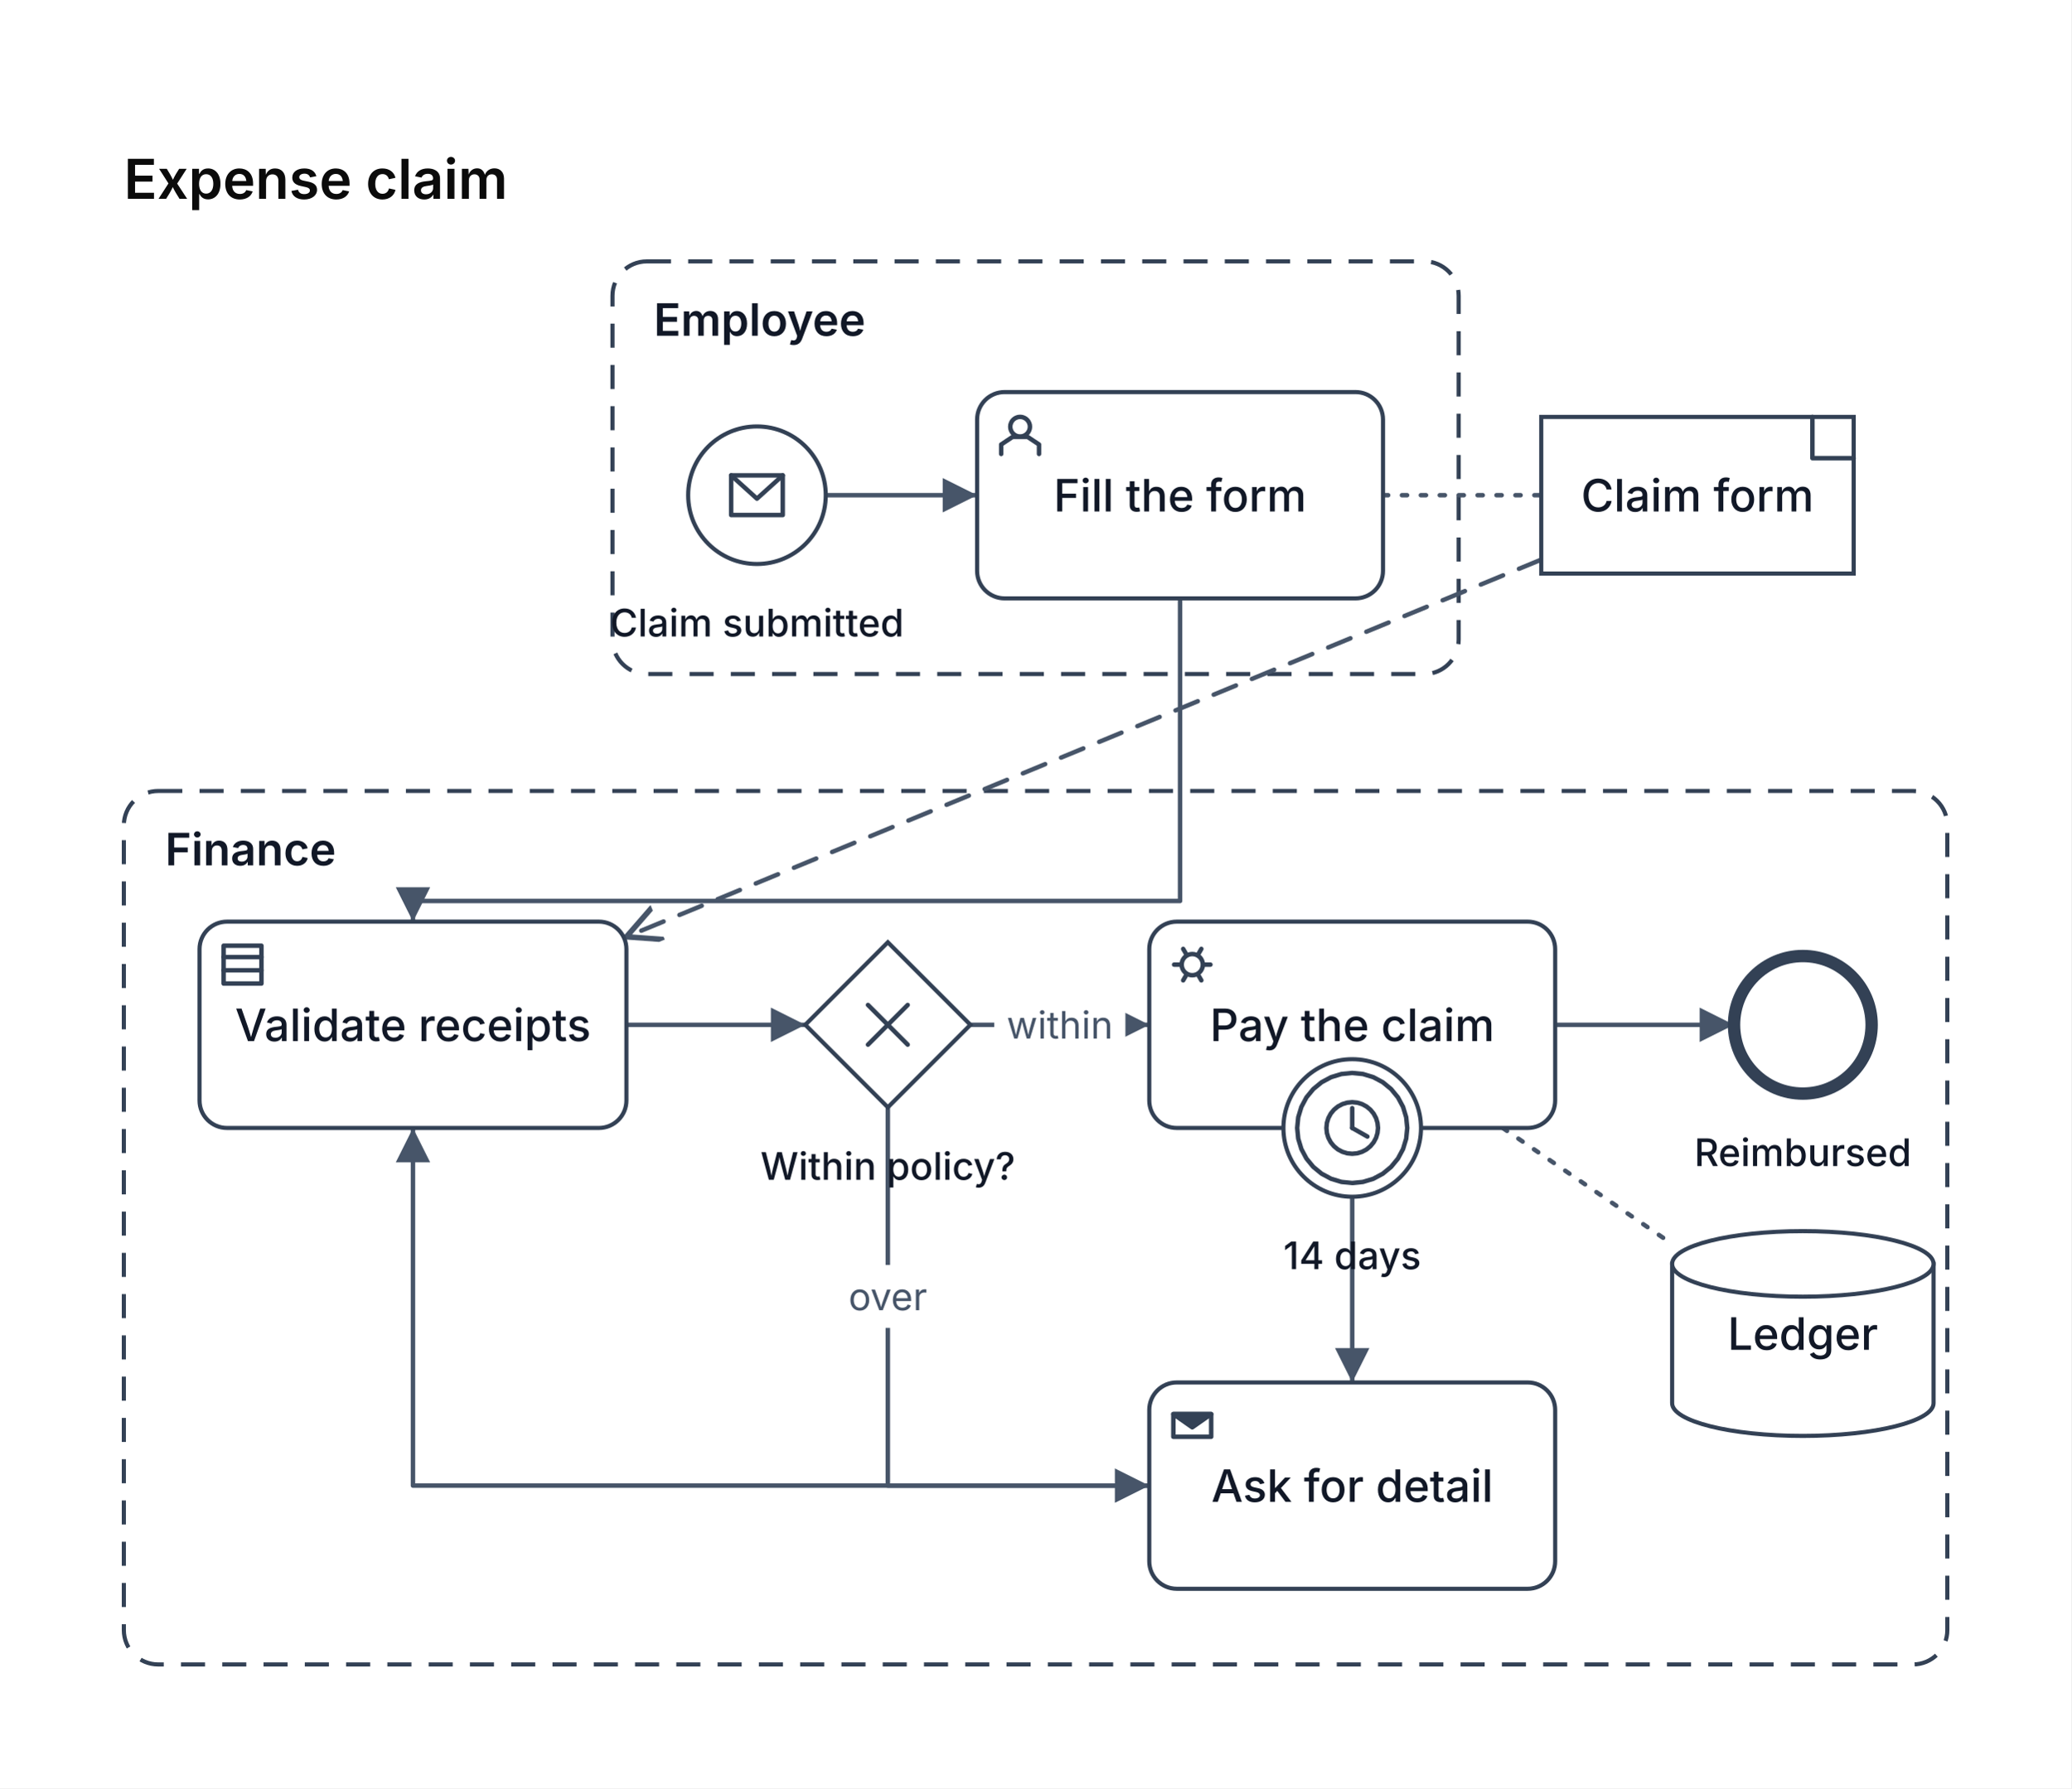
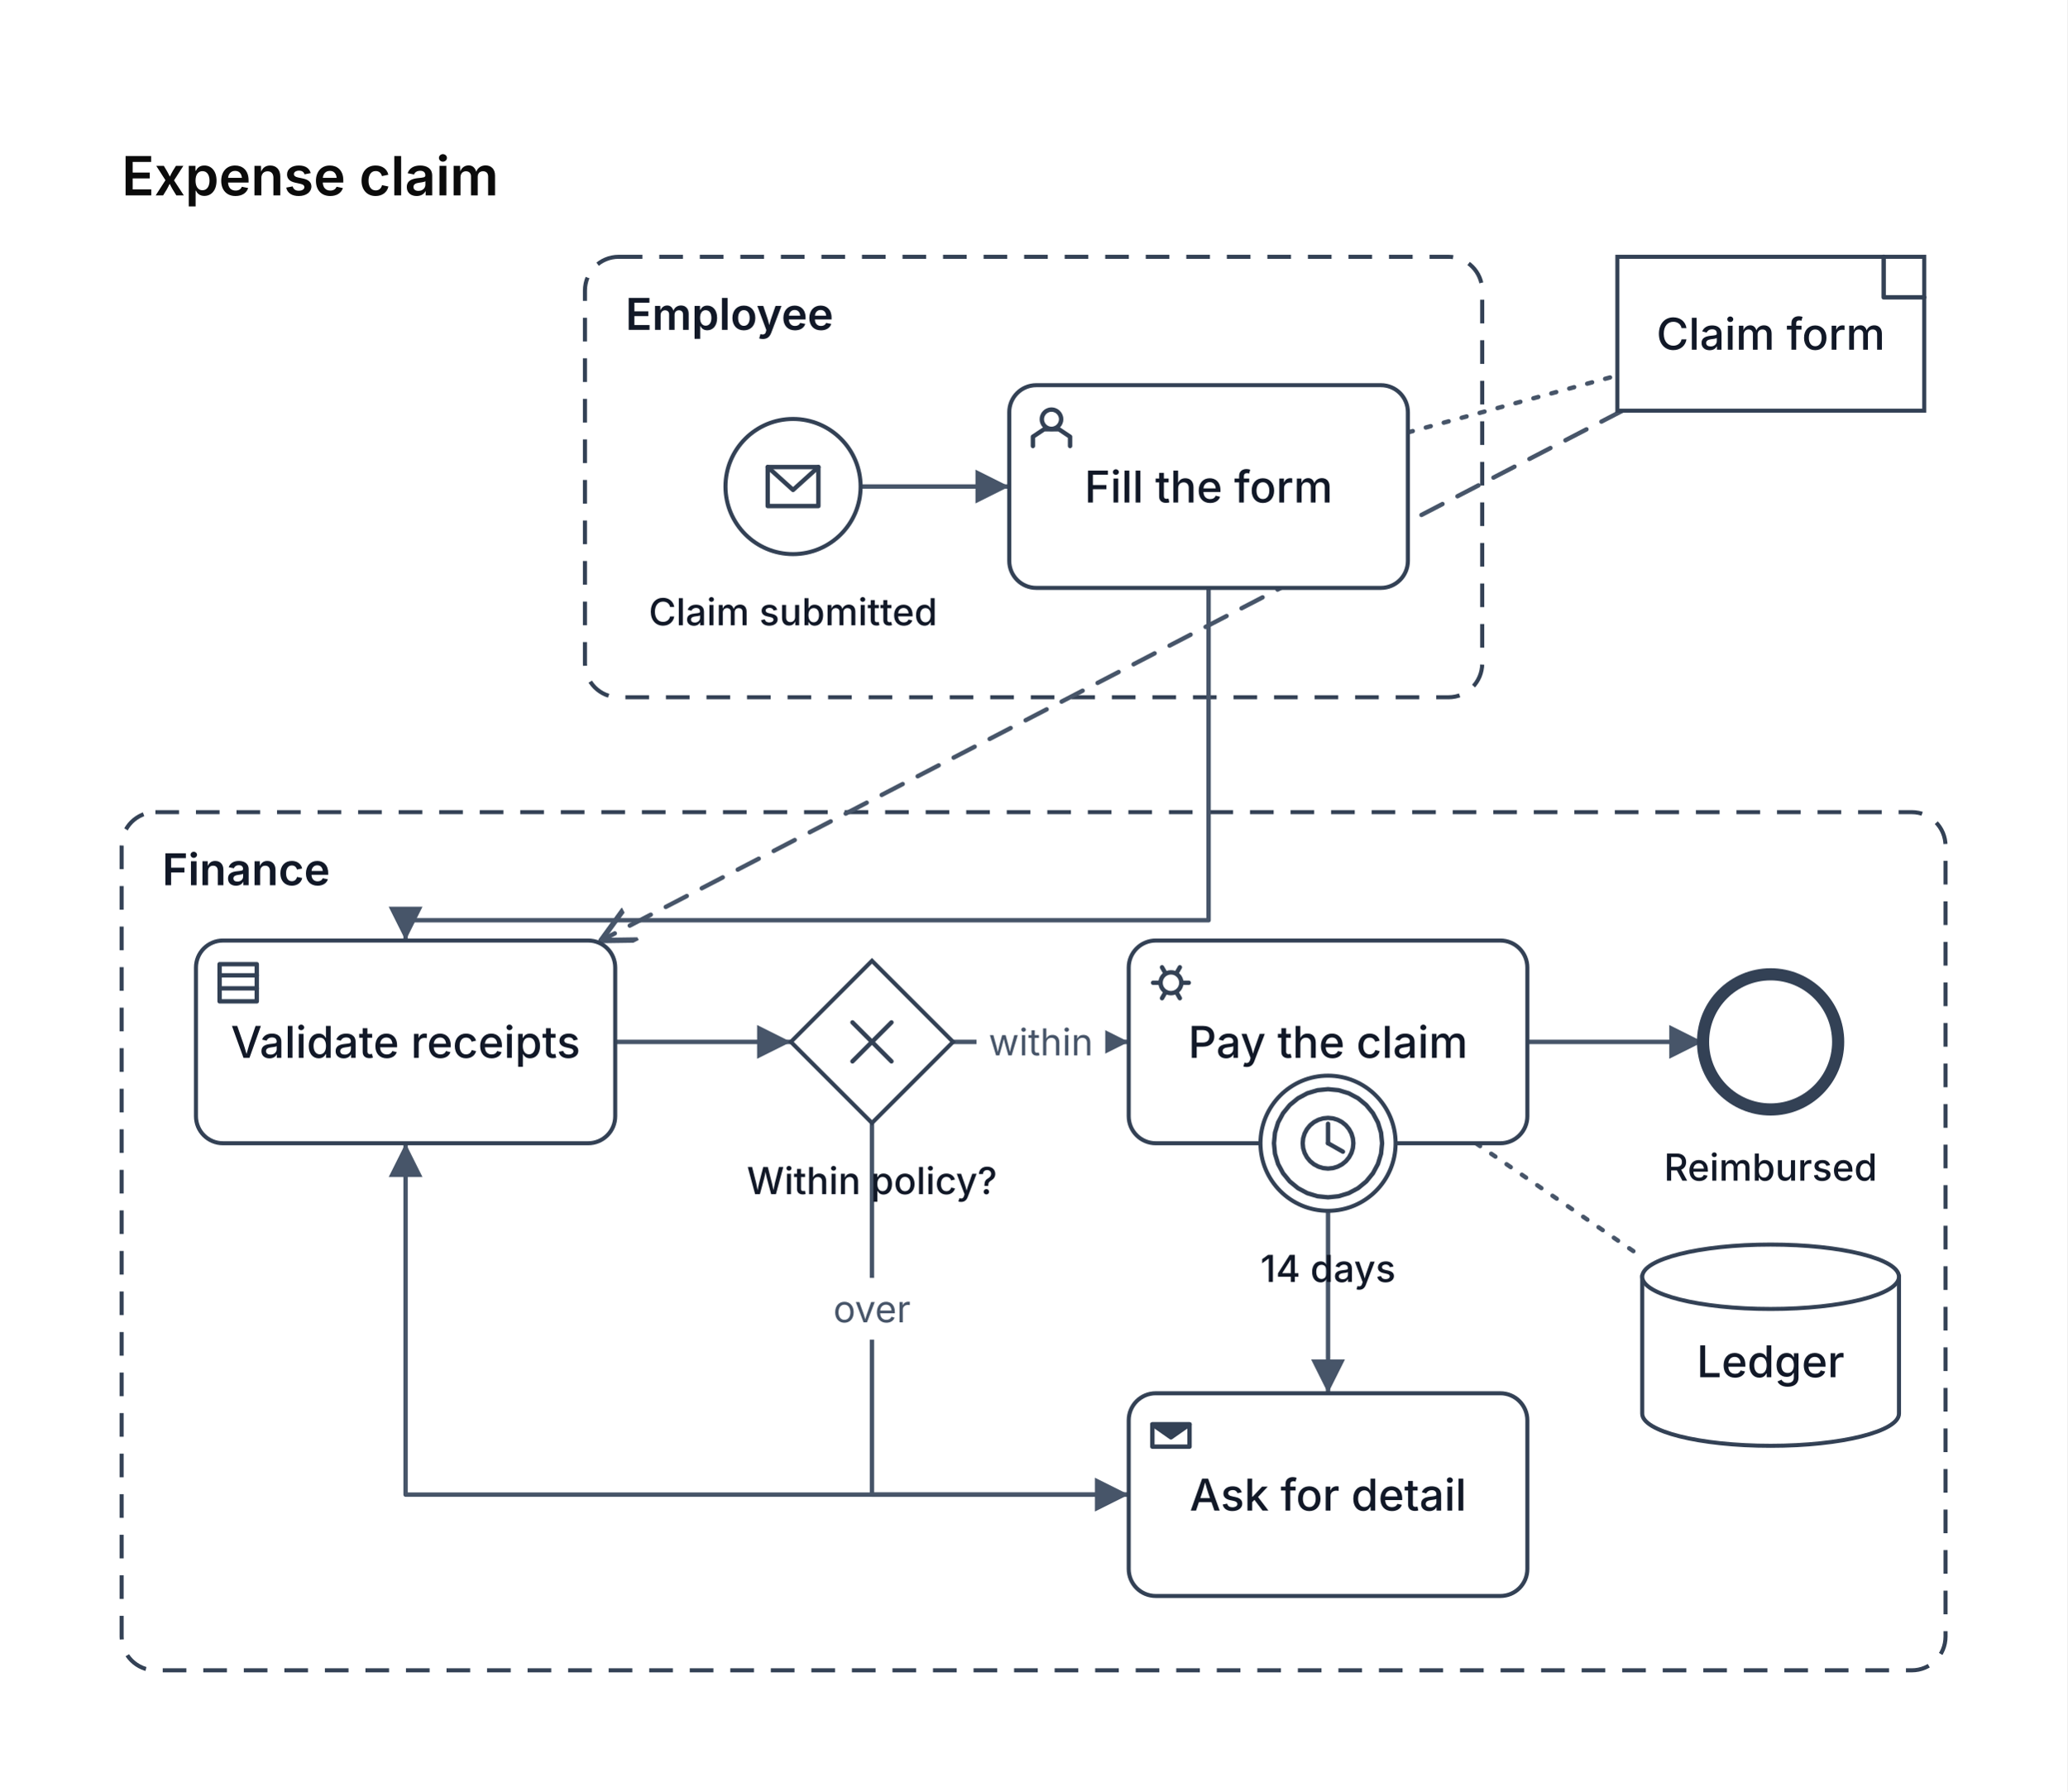
- <svg xmlns="http://www.w3.org/2000/svg" width="602.1" height="520" viewBox="0 0 602.1 520" role="img" aria-label="Expense claim">
+ <svg xmlns="http://www.w3.org/2000/svg" width="611.88" height="530.37" viewBox="0 0 611.88 530.37" role="img" aria-label="Expense claim">
  <defs>
    <marker id="h-open-_475569" markerUnits="userSpaceOnUse" markerWidth="11" markerHeight="11" refX="10" refY="5" orient="auto-start-reverse">
      <path d="M0,0 L10,5 L0,10" fill="none" stroke="#475569" stroke-width="1.6" stroke-linecap="round" stroke-linejoin="round" />
    </marker>
    <marker id="h-solid-_475569" markerUnits="userSpaceOnUse" markerWidth="11" markerHeight="11" refX="10" refY="5" orient="auto-start-reverse">
      <path d="M0,0 L10,5 L0,10 z" fill="#475569" />
    </marker>
  </defs>
-   <rect x="0" y="0" width="602.1" height="520" fill="#ffffff" />
-   <g transform="translate(200.05,124)">
-     <rect x="-22" y="-48" width="246" height="120" rx="10" fill="#ffffff" stroke="#334155" stroke-width="1.2" stroke-dasharray="7 5" />
-     <rect x="-13" y="-40.46" width="63.8" height="18.2" fill="#ffffff" />
-     <text x="-10" y="-31.1" text-anchor="start" dominant-baseline="central" font-family="Inter, ui-sans-serif, system-ui, sans-serif" font-size="13" font-weight="600" fill="#111827">Employee</text>
-     <rect x="-164.05" y="106" width="530.1" height="254" rx="10" fill="#ffffff" stroke="#334155" stroke-width="1.2" stroke-dasharray="7 5" />
-     <rect x="-155.05" y="113.54" width="52.24" height="18.2" fill="#ffffff" />
-     <text x="-152.05" y="122.9" text-anchor="start" dominant-baseline="central" font-family="Inter, ui-sans-serif, system-ui, sans-serif" font-size="13" font-weight="600" fill="#111827">Finance</text>
+   <rect x="0" y="0" width="611.88" height="530.37" fill="#ffffff" />
+   <g transform="translate(214.74,124)">
+     <rect x="-41.6" y="-48" width="265.6" height="130.37" rx="10" fill="#ffffff" stroke="#334155" stroke-width="1.2" stroke-dasharray="7 5" />
+     <rect x="-32.6" y="-40.46" width="63.8" height="18.2" fill="#ffffff" />
+     <text x="-29.6" y="-31.1" text-anchor="start" dominant-baseline="central" font-family="Inter, ui-sans-serif, system-ui, sans-serif" font-size="13" font-weight="600" fill="#111827">Employee</text>
+     <rect x="-178.74" y="116.37" width="539.88" height="254" rx="10" fill="#ffffff" stroke="#334155" stroke-width="1.2" stroke-dasharray="7 5" />
+     <rect x="-169.74" y="123.91" width="52.24" height="18.2" fill="#ffffff" />
+     <text x="-166.74" y="133.27" text-anchor="start" dominant-baseline="central" font-family="Inter, ui-sans-serif, system-ui, sans-serif" font-size="13" font-weight="600" fill="#111827">Finance</text>
    <polyline points="40,20 62,20 62,20 84,20" fill="none" stroke="#475569" stroke-width="1.3" stroke-linejoin="round" stroke-linecap="round" marker-end="url(#h-solid-_475569)" />
-     <polyline points="143,50 143,138 -80,138 -80,144" fill="none" stroke="#475569" stroke-width="1.3" stroke-linejoin="round" stroke-linecap="round" marker-end="url(#h-solid-_475569)" />
-     <polyline points="-17.95,174 8.05,174 8.05,174 34.05,174" fill="none" stroke="#475569" stroke-width="1.3" stroke-linejoin="round" stroke-linecap="round" marker-end="url(#h-solid-_475569)" />
-     <polyline points="82.05,174 108.05,174 108.05,174 134.05,174" fill="none" stroke="#475569" stroke-width="1.3" stroke-linejoin="round" stroke-linecap="round" marker-end="url(#h-solid-_475569)" />
-     <polyline points="58.05,198 58.05,308 134.05,308" fill="none" stroke="#475569" stroke-width="1.3" stroke-linejoin="round" stroke-linecap="round" marker-end="url(#h-solid-_475569)" />
-     <polyline points="134.05,308 -80,308 -80,204" fill="none" stroke="#475569" stroke-width="1.3" stroke-linejoin="round" stroke-linecap="round" marker-end="url(#h-solid-_475569)" />
-     <polyline points="252.05,174 278.05,174 278.05,174 304.05,174" fill="none" stroke="#475569" stroke-width="1.3" stroke-linejoin="round" stroke-linecap="round" marker-end="url(#h-solid-_475569)" />
-     <polyline points="193.05,224 193.05,251 193.05,251 193.05,278" fill="none" stroke="#475569" stroke-width="1.3" stroke-linejoin="round" stroke-linecap="round" marker-end="url(#h-solid-_475569)" />
-     <polyline points="202,20 248,20" fill="none" stroke="#475569" stroke-width="1.3" stroke-linejoin="round" stroke-linecap="round" stroke-dasharray="1.5 4" />
-     <polyline points="236.82,204 286.05,237.73" fill="none" stroke="#475569" stroke-width="1.3" stroke-linejoin="round" stroke-linecap="round" stroke-dasharray="1.5 4" />
-     <polyline points="248,38.73 -17.95,148.41" fill="none" stroke="#475569" stroke-width="1.3" stroke-linejoin="round" stroke-linecap="round" marker-end="url(#h-open-_475569)" stroke-dasharray="7 5" />
-     <rect x="88.99" y="164.85" width="38.12" height="18.3" rx="3" fill="#ffffff" />
-     <text x="108.05" y="174" text-anchor="middle" dominant-baseline="central" font-family="Inter, ui-sans-serif, system-ui, sans-serif" font-size="11" font-weight="400" fill="#475569">
-       <tspan x="108.05" dy="0">within</tspan>
+     <polyline points="143,50 143,148.37 -94.69,148.37 -94.69,154.37" fill="none" stroke="#475569" stroke-width="1.3" stroke-linejoin="round" stroke-linecap="round" marker-end="url(#h-solid-_475569)" />
+     <polyline points="-32.64,184.37 -6.64,184.37 -6.64,184.37 19.36,184.37" fill="none" stroke="#475569" stroke-width="1.3" stroke-linejoin="round" stroke-linecap="round" marker-end="url(#h-solid-_475569)" />
+     <polyline points="67.36,184.37 93.36,184.37 93.36,184.37 119.36,184.37" fill="none" stroke="#475569" stroke-width="1.3" stroke-linejoin="round" stroke-linecap="round" marker-end="url(#h-solid-_475569)" />
+     <polyline points="43.36,208.37 43.36,318.37 119.36,318.37" fill="none" stroke="#475569" stroke-width="1.3" stroke-linejoin="round" stroke-linecap="round" marker-end="url(#h-solid-_475569)" />
+     <polyline points="119.36,318.37 -94.69,318.37 -94.69,214.37" fill="none" stroke="#475569" stroke-width="1.3" stroke-linejoin="round" stroke-linecap="round" marker-end="url(#h-solid-_475569)" />
+     <polyline points="237.36,184.37 263.36,184.37 263.36,184.37 289.36,184.37" fill="none" stroke="#475569" stroke-width="1.3" stroke-linejoin="round" stroke-linecap="round" marker-end="url(#h-solid-_475569)" />
+     <polyline points="178.36,234.37 178.36,261.37 178.36,261.37 178.36,288.37" fill="none" stroke="#475569" stroke-width="1.3" stroke-linejoin="round" stroke-linecap="round" marker-end="url(#h-solid-_475569)" />
+     <polyline points="202,3.97 264,-12.88" fill="none" stroke="#475569" stroke-width="1.3" stroke-linejoin="round" stroke-linecap="round" stroke-dasharray="1.5 4" />
+     <polyline points="222.13,214.37 271.36,248.1" fill="none" stroke="#475569" stroke-width="1.3" stroke-linejoin="round" stroke-linecap="round" stroke-dasharray="1.5 4" />
+     <polyline points="265.5,-2.45 -36.85,154.37" fill="none" stroke="#475569" stroke-width="1.3" stroke-linejoin="round" stroke-linecap="round" marker-end="url(#h-open-_475569)" stroke-dasharray="7 5" />
+     <rect x="74.3" y="175.22" width="38.12" height="18.3" rx="3" fill="#ffffff" />
+     <text x="93.36" y="184.37" text-anchor="middle" dominant-baseline="central" font-family="Inter, ui-sans-serif, system-ui, sans-serif" font-size="11" font-weight="400" fill="#475569">
+       <tspan x="93.36" dy="0">within</tspan>
    </text>
-     <rect x="42.35" y="243.85" width="31.4" height="18.3" rx="3" fill="#ffffff" />
-     <text x="58.05" y="253" text-anchor="middle" dominant-baseline="central" font-family="Inter, ui-sans-serif, system-ui, sans-serif" font-size="11" font-weight="400" fill="#475569">
-       <tspan x="58.05" dy="0">over</tspan>
+     <rect x="27.66" y="254.22" width="31.4" height="18.3" rx="3" fill="#ffffff" />
+     <text x="43.36" y="263.37" text-anchor="middle" dominant-baseline="central" font-family="Inter, ui-sans-serif, system-ui, sans-serif" font-size="11" font-weight="400" fill="#475569">
+       <tspan x="43.36" dy="0">over</tspan>
    </text>
    <ellipse cx="20" cy="20" rx="20" ry="20" fill="#ffffff" stroke="#334155" stroke-width="1.2" />
    <rect x="84" y="-10" width="118" height="60" rx="8" fill="#ffffff" stroke="#334155" stroke-width="1.2" />
    <text x="143" y="20" text-anchor="middle" dominant-baseline="central" font-family="Inter, ui-sans-serif, system-ui, sans-serif" font-size="13" font-weight="500" fill="#111827">
      <tspan x="143" dy="0">Fill the form</tspan>
    </text>
-     <rect x="-142.05" y="144" width="124.1" height="60" rx="8" fill="#ffffff" stroke="#334155" stroke-width="1.2" />
-     <text x="-80" y="174" text-anchor="middle" dominant-baseline="central" font-family="Inter, ui-sans-serif, system-ui, sans-serif" font-size="13" font-weight="500" fill="#111827">
-       <tspan x="-80" dy="0">Validate receipts</tspan>
+     <rect x="-156.74" y="154.37" width="124.1" height="60" rx="8" fill="#ffffff" stroke="#334155" stroke-width="1.2" />
+     <text x="-94.69" y="184.37" text-anchor="middle" dominant-baseline="central" font-family="Inter, ui-sans-serif, system-ui, sans-serif" font-size="13" font-weight="500" fill="#111827">
+       <tspan x="-94.69" dy="0">Validate receipts</tspan>
    </text>
-     <polygon points="58.05,150 82.05,174 58.05,198 34.05,174" fill="#ffffff" stroke="#334155" stroke-width="1.2" />
-     <rect x="134.05" y="144" width="118" height="60" rx="8" fill="#ffffff" stroke="#334155" stroke-width="1.2" />
-     <text x="193.05" y="174" text-anchor="middle" dominant-baseline="central" font-family="Inter, ui-sans-serif, system-ui, sans-serif" font-size="13" font-weight="500" fill="#111827">
-       <tspan x="193.05" dy="0">Pay the claim</tspan>
+     <polygon points="43.36,160.37 67.36,184.37 43.36,208.37 19.36,184.37" fill="#ffffff" stroke="#334155" stroke-width="1.2" />
+     <rect x="119.36" y="154.37" width="118" height="60" rx="8" fill="#ffffff" stroke="#334155" stroke-width="1.2" />
+     <text x="178.36" y="184.37" text-anchor="middle" dominant-baseline="central" font-family="Inter, ui-sans-serif, system-ui, sans-serif" font-size="13" font-weight="500" fill="#111827">
+       <tspan x="178.36" dy="0">Pay the claim</tspan>
    </text>
-     <rect x="134.05" y="278" width="118" height="60" rx="8" fill="#ffffff" stroke="#334155" stroke-width="1.2" />
-     <text x="193.05" y="308" text-anchor="middle" dominant-baseline="central" font-family="Inter, ui-sans-serif, system-ui, sans-serif" font-size="13" font-weight="500" fill="#111827">
-       <tspan x="193.05" dy="0">Ask for detail</tspan>
+     <rect x="119.36" y="288.37" width="118" height="60" rx="8" fill="#ffffff" stroke="#334155" stroke-width="1.2" />
+     <text x="178.36" y="318.37" text-anchor="middle" dominant-baseline="central" font-family="Inter, ui-sans-serif, system-ui, sans-serif" font-size="13" font-weight="500" fill="#111827">
+       <tspan x="178.36" dy="0">Ask for detail</tspan>
    </text>
-     <ellipse cx="324.05" cy="174" rx="20" ry="20" fill="#ffffff" stroke="#334155" stroke-width="3.6" />
-     <ellipse cx="193.05" cy="204" rx="20" ry="20" fill="#ffffff" stroke="#334155" stroke-width="1.2" />
-     <rect x="248" y="-2.77" width="90.83" height="45.55" rx="0" fill="#ffffff" stroke="#334155" stroke-width="1.2" />
-     <text x="293.41" y="20" text-anchor="middle" dominant-baseline="central" font-family="Inter, ui-sans-serif, system-ui, sans-serif" font-size="13" font-weight="500" fill="#111827">
-       <tspan x="293.41" dy="0">Claim form</tspan>
+     <ellipse cx="309.36" cy="184.37" rx="20" ry="20" fill="#ffffff" stroke="#334155" stroke-width="3.6" />
+     <ellipse cx="178.36" cy="214.37" rx="20" ry="20" fill="#ffffff" stroke="#334155" stroke-width="1.2" />
+     <rect x="264" y="-48" width="90.83" height="45.55" rx="0" fill="#ffffff" stroke="#334155" stroke-width="1.2" />
+     <text x="309.41" y="-25.23" text-anchor="middle" dominant-baseline="central" font-family="Inter, ui-sans-serif, system-ui, sans-serif" font-size="13" font-weight="500" fill="#111827">
+       <tspan x="309.41" dy="0">Claim form</tspan>
    </text>
-     <path d="M 286.05 243.53 L 286.05 284.02 A 38 9.53 0 0 0 362.05 284.02 L 362.05 243.53 Z" fill="#ffffff" stroke="#334155" stroke-width="1.2" />
-     <ellipse cx="324.05" cy="243.53" rx="38" ry="9.53" fill="#ffffff" stroke="#334155" stroke-width="1.2" />
-     <text x="324.05" y="263.77" text-anchor="middle" dominant-baseline="central" font-family="Inter, ui-sans-serif, system-ui, sans-serif" font-size="13" font-weight="500" fill="#111827">
-       <tspan x="324.05" dy="0">Ledger</tspan>
+     <path d="M 271.36 253.89 L 271.36 294.39 A 38 9.53 0 0 0 347.36 294.39 L 347.36 253.89 Z" fill="#ffffff" stroke="#334155" stroke-width="1.2" />
+     <ellipse cx="309.36" cy="253.89" rx="38" ry="9.53" fill="#ffffff" stroke="#334155" stroke-width="1.2" />
+     <text x="309.36" y="278.9" text-anchor="middle" dominant-baseline="central" font-family="Inter, ui-sans-serif, system-ui, sans-serif" font-size="13" font-weight="500" fill="#111827">
+       <tspan x="309.36" dy="0">Ledger</tspan>
    </text>
    <polygon points="12.5,14.23 27.5,14.23 27.5,25.77 12.5,25.77" fill="none" stroke="#334155" stroke-width="1.3" stroke-linejoin="round" stroke-linecap="round" />
    <polyline points="12.5,14.23 20,21 27.5,14.23" fill="none" stroke="#334155" stroke-width="1.3" stroke-linejoin="round" stroke-linecap="round" />
    <polygon points="99.36,0.08 99.31,0.64 99.14,1.17 98.88,1.67 98.52,2.1 98.09,2.46 97.59,2.72 97.06,2.89 96.5,2.94 95.94,2.89 95.41,2.72 94.91,2.46 94.48,2.1 94.12,1.67 93.86,1.17 93.69,0.64 93.64,0.08 93.69,-0.48 93.86,-1.01 94.12,-1.51 94.48,-1.94 94.91,-2.3 95.41,-2.56 95.94,-2.73 96.5,-2.78 97.06,-2.73 97.59,-2.56 98.09,-2.3 98.52,-1.94 98.88,-1.51 99.14,-1.01 99.31,-0.48" fill="none" stroke="#334155" stroke-width="1.3" stroke-linejoin="round" stroke-linecap="round" />
    <polyline points="91,8 91,5.25 94.3,3.05 98.7,3.05 102,5.25 102,8" fill="none" stroke="#334155" stroke-width="1.3" stroke-linejoin="round" stroke-linecap="round" />
-     <polygon points="-135.05,151 -124.05,151 -124.05,162 -135.05,162" fill="none" stroke="#334155" stroke-width="1.3" stroke-linejoin="round" stroke-linecap="round" />
-     <polyline points="-135.05,154.3 -124.05,154.3" fill="none" stroke="#334155" stroke-width="1.3" stroke-linejoin="round" stroke-linecap="round" />
-     <polyline points="-135.05,158.15 -124.05,158.15" fill="none" stroke="#334155" stroke-width="1.3" stroke-linejoin="round" stroke-linecap="round" />
-     <polyline points="52.28,168.23 63.82,179.77" fill="none" stroke="#334155" stroke-width="1.3" stroke-linejoin="round" stroke-linecap="round" />
-     <polyline points="52.28,179.77 63.82,168.23" fill="none" stroke="#334155" stroke-width="1.3" stroke-linejoin="round" stroke-linecap="round" />
-     <polygon points="149.63,156.5 149.57,157.1 149.39,157.68 149.11,158.21 148.73,158.68 148.26,159.06 147.73,159.35 147.15,159.52 146.55,159.58 145.95,159.52 145.37,159.35 144.84,159.06 144.37,158.68 143.99,158.21 143.7,157.68 143.53,157.1 143.47,156.5 143.53,155.9 143.7,155.32 143.99,154.79 144.37,154.32 144.84,153.94 145.37,153.65 145.95,153.48 146.55,153.42 147.15,153.48 147.73,153.65 148.26,153.94 148.73,154.32 149.11,154.79 149.39,155.32 149.57,155.9" fill="none" stroke="#334155" stroke-width="1.3" stroke-linejoin="round" stroke-linecap="round" />
-     <polyline points="149.85,156.5 151.83,156.5" fill="none" stroke="#334155" stroke-width="1.3" stroke-linejoin="round" stroke-linecap="round" />
-     <polyline points="148.2,159.36 149.19,161.07" fill="none" stroke="#334155" stroke-width="1.3" stroke-linejoin="round" stroke-linecap="round" />
-     <polyline points="144.9,159.36 143.91,161.07" fill="none" stroke="#334155" stroke-width="1.3" stroke-linejoin="round" stroke-linecap="round" />
-     <polyline points="143.25,156.5 141.27,156.5" fill="none" stroke="#334155" stroke-width="1.3" stroke-linejoin="round" stroke-linecap="round" />
-     <polyline points="144.9,153.64 143.91,151.93" fill="none" stroke="#334155" stroke-width="1.3" stroke-linejoin="round" stroke-linecap="round" />
-     <polyline points="148.2,153.64 149.19,151.93" fill="none" stroke="#334155" stroke-width="1.3" stroke-linejoin="round" stroke-linecap="round" />
-     <polygon points="141.05,287.2 152.05,287.2 152.05,293.8 141.05,293.8" fill="none" stroke="#334155" stroke-width="1.3" stroke-linejoin="round" stroke-linecap="round" />
-     <polygon points="141.05,287.2 146.55,291.05 152.05,287.2" fill="#334155" stroke="#334155" stroke-width="1.3" stroke-linejoin="round" stroke-linecap="round" />
-     <polygon points="209.05,204 208.74,207.12 207.83,210.12 206.35,212.89 204.36,215.31 201.94,217.3 199.17,218.78 196.17,219.69 193.05,220 189.93,219.69 186.93,218.78 184.16,217.3 181.73,215.31 179.74,212.89 178.27,210.12 177.36,207.12 177.05,204 177.36,200.88 178.27,197.88 179.74,195.11 181.73,192.69 184.16,190.7 186.93,189.22 189.93,188.31 193.05,188 196.17,188.31 199.17,189.22 201.94,190.7 204.36,192.69 206.35,195.11 207.83,197.88 208.74,200.88" fill="none" stroke="#334155" stroke-width="1.3" stroke-linejoin="round" stroke-linecap="round" />
-     <polygon points="200.55,204 200.4,205.46 199.98,206.87 199.28,208.17 198.35,209.3 197.21,210.24 195.92,210.93 194.51,211.36 193.05,211.5 191.58,211.36 190.18,210.93 188.88,210.24 187.74,209.3 186.81,208.17 186.12,206.87 185.69,205.46 185.55,204 185.69,202.54 186.12,201.13 186.81,199.83 187.74,198.7 188.88,197.76 190.18,197.07 191.58,196.64 193.05,196.5 194.51,196.64 195.92,197.07 197.21,197.76 198.35,198.7 199.28,199.83 199.98,201.13 200.4,202.54" fill="none" stroke="#334155" stroke-width="1.3" stroke-linejoin="round" stroke-linecap="round" />
-     <polyline points="193.05,204 193.05,198.23" fill="none" stroke="#334155" stroke-width="1.3" stroke-linejoin="round" stroke-linecap="round" />
-     <polyline points="193.05,204 197.46,206.5" fill="none" stroke="#334155" stroke-width="1.3" stroke-linejoin="round" stroke-linecap="round" />
-     <polyline points="326.83,-2.77 326.83,9.23 338.83,9.23" fill="none" stroke="#334155" stroke-width="1.3" stroke-linejoin="round" stroke-linecap="round" />
+     <polygon points="-149.74,161.37 -138.74,161.37 -138.74,172.37 -149.74,172.37" fill="none" stroke="#334155" stroke-width="1.3" stroke-linejoin="round" stroke-linecap="round" />
+     <polyline points="-149.74,164.67 -138.74,164.67" fill="none" stroke="#334155" stroke-width="1.3" stroke-linejoin="round" stroke-linecap="round" />
+     <polyline points="-149.74,168.52 -138.74,168.52" fill="none" stroke="#334155" stroke-width="1.3" stroke-linejoin="round" stroke-linecap="round" />
+     <polyline points="37.59,178.6 49.13,190.13" fill="none" stroke="#334155" stroke-width="1.3" stroke-linejoin="round" stroke-linecap="round" />
+     <polyline points="37.59,190.13 49.13,178.6" fill="none" stroke="#334155" stroke-width="1.3" stroke-linejoin="round" stroke-linecap="round" />
+     <polygon points="134.94,166.87 134.88,167.47 134.7,168.04 134.42,168.58 134.03,169.04 133.57,169.43 133.04,169.71 132.46,169.89 131.86,169.95 131.26,169.89 130.68,169.71 130.15,169.43 129.68,169.04 129.3,168.58 129.01,168.04 128.84,167.47 128.78,166.87 128.84,166.26 129.01,165.69 129.3,165.15 129.68,164.69 130.15,164.3 130.68,164.02 131.26,163.84 131.86,163.79 132.46,163.84 133.04,164.02 133.57,164.3 134.03,164.69 134.42,165.15 134.7,165.69 134.88,166.26" fill="none" stroke="#334155" stroke-width="1.3" stroke-linejoin="round" stroke-linecap="round" />
+     <polyline points="135.16,166.87 137.14,166.87" fill="none" stroke="#334155" stroke-width="1.3" stroke-linejoin="round" stroke-linecap="round" />
+     <polyline points="133.51,169.72 134.5,171.44" fill="none" stroke="#334155" stroke-width="1.3" stroke-linejoin="round" stroke-linecap="round" />
+     <polyline points="130.21,169.72 129.22,171.44" fill="none" stroke="#334155" stroke-width="1.3" stroke-linejoin="round" stroke-linecap="round" />
+     <polyline points="128.56,166.87 126.58,166.87" fill="none" stroke="#334155" stroke-width="1.3" stroke-linejoin="round" stroke-linecap="round" />
+     <polyline points="130.21,164.01 129.22,162.29" fill="none" stroke="#334155" stroke-width="1.3" stroke-linejoin="round" stroke-linecap="round" />
+     <polyline points="133.51,164.01 134.5,162.29" fill="none" stroke="#334155" stroke-width="1.3" stroke-linejoin="round" stroke-linecap="round" />
+     <polygon points="126.36,297.57 137.36,297.57 137.36,304.17 126.36,304.17" fill="none" stroke="#334155" stroke-width="1.3" stroke-linejoin="round" stroke-linecap="round" />
+     <polygon points="126.36,297.57 131.86,301.42 137.36,297.57" fill="#334155" stroke="#334155" stroke-width="1.3" stroke-linejoin="round" stroke-linecap="round" />
+     <polygon points="194.36,214.37 194.05,217.49 193.14,220.49 191.66,223.25 189.67,225.68 187.25,227.67 184.48,229.15 181.48,230.06 178.36,230.37 175.24,230.06 172.23,229.15 169.47,227.67 167.04,225.68 165.05,223.25 163.57,220.49 162.66,217.49 162.36,214.37 162.66,211.24 163.57,208.24 165.05,205.48 167.04,203.05 169.47,201.06 172.23,199.58 175.24,198.67 178.36,198.37 181.48,198.67 184.48,199.58 187.25,201.06 189.67,203.05 191.66,205.48 193.14,208.24 194.05,211.24" fill="none" stroke="#334155" stroke-width="1.3" stroke-linejoin="round" stroke-linecap="round" />
+     <polygon points="185.86,214.37 185.71,215.83 185.29,217.24 184.59,218.53 183.66,219.67 182.52,220.6 181.23,221.29 179.82,221.72 178.36,221.87 176.89,221.72 175.49,221.29 174.19,220.6 173.05,219.67 172.12,218.53 171.43,217.24 171,215.83 170.86,214.37 171,212.9 171.43,211.49 172.12,210.2 173.05,209.06 174.19,208.13 175.49,207.44 176.89,207.01 178.36,206.87 179.82,207.01 181.23,207.44 182.52,208.13 183.66,209.06 184.59,210.2 185.29,211.49 185.71,212.9" fill="none" stroke="#334155" stroke-width="1.3" stroke-linejoin="round" stroke-linecap="round" />
+     <polyline points="178.36,214.37 178.36,208.6" fill="none" stroke="#334155" stroke-width="1.3" stroke-linejoin="round" stroke-linecap="round" />
+     <polyline points="178.36,214.37 182.77,216.87" fill="none" stroke="#334155" stroke-width="1.3" stroke-linejoin="round" stroke-linecap="round" />
+     <polyline points="342.83,-48 342.83,-36 354.83,-36" fill="none" stroke="#334155" stroke-width="1.3" stroke-linejoin="round" stroke-linecap="round" />
    <text x="20" y="57.05" text-anchor="middle" dominant-baseline="central" font-family="Inter, ui-sans-serif, system-ui, sans-serif" font-size="11.05" font-weight="500" fill="#111827">Claim submitted</text>
-     <text x="58.05" y="215.05" text-anchor="middle" dominant-baseline="central" font-family="Inter, ui-sans-serif, system-ui, sans-serif" font-size="11.05" font-weight="500" fill="#111827">Within policy?</text>
-     <text x="324.05" y="211.05" text-anchor="middle" dominant-baseline="central" font-family="Inter, ui-sans-serif, system-ui, sans-serif" font-size="11.05" font-weight="500" fill="#111827">Reimbursed</text>
-     <text x="193.05" y="241.05" text-anchor="middle" dominant-baseline="central" font-family="Inter, ui-sans-serif, system-ui, sans-serif" font-size="11.05" font-weight="500" fill="#111827">14 days</text>
-     <text x="-164.05" y="-72" text-anchor="start" dominant-baseline="central" font-family="Inter, ui-sans-serif, system-ui, sans-serif" font-size="16" font-weight="600" fill="#0b0b0b">Expense claim</text>
+     <text x="43.36" y="225.42" text-anchor="middle" dominant-baseline="central" font-family="Inter, ui-sans-serif, system-ui, sans-serif" font-size="11.05" font-weight="500" fill="#111827">Within policy?</text>
+     <text x="309.36" y="221.42" text-anchor="middle" dominant-baseline="central" font-family="Inter, ui-sans-serif, system-ui, sans-serif" font-size="11.05" font-weight="500" fill="#111827">Reimbursed</text>
+     <text x="178.36" y="251.42" text-anchor="middle" dominant-baseline="central" font-family="Inter, ui-sans-serif, system-ui, sans-serif" font-size="11.05" font-weight="500" fill="#111827">14 days</text>
+     <text x="-178.74" y="-72" text-anchor="start" dominant-baseline="central" font-family="Inter, ui-sans-serif, system-ui, sans-serif" font-size="16" font-weight="600" fill="#0b0b0b">Expense claim</text>
  </g>
</svg>
